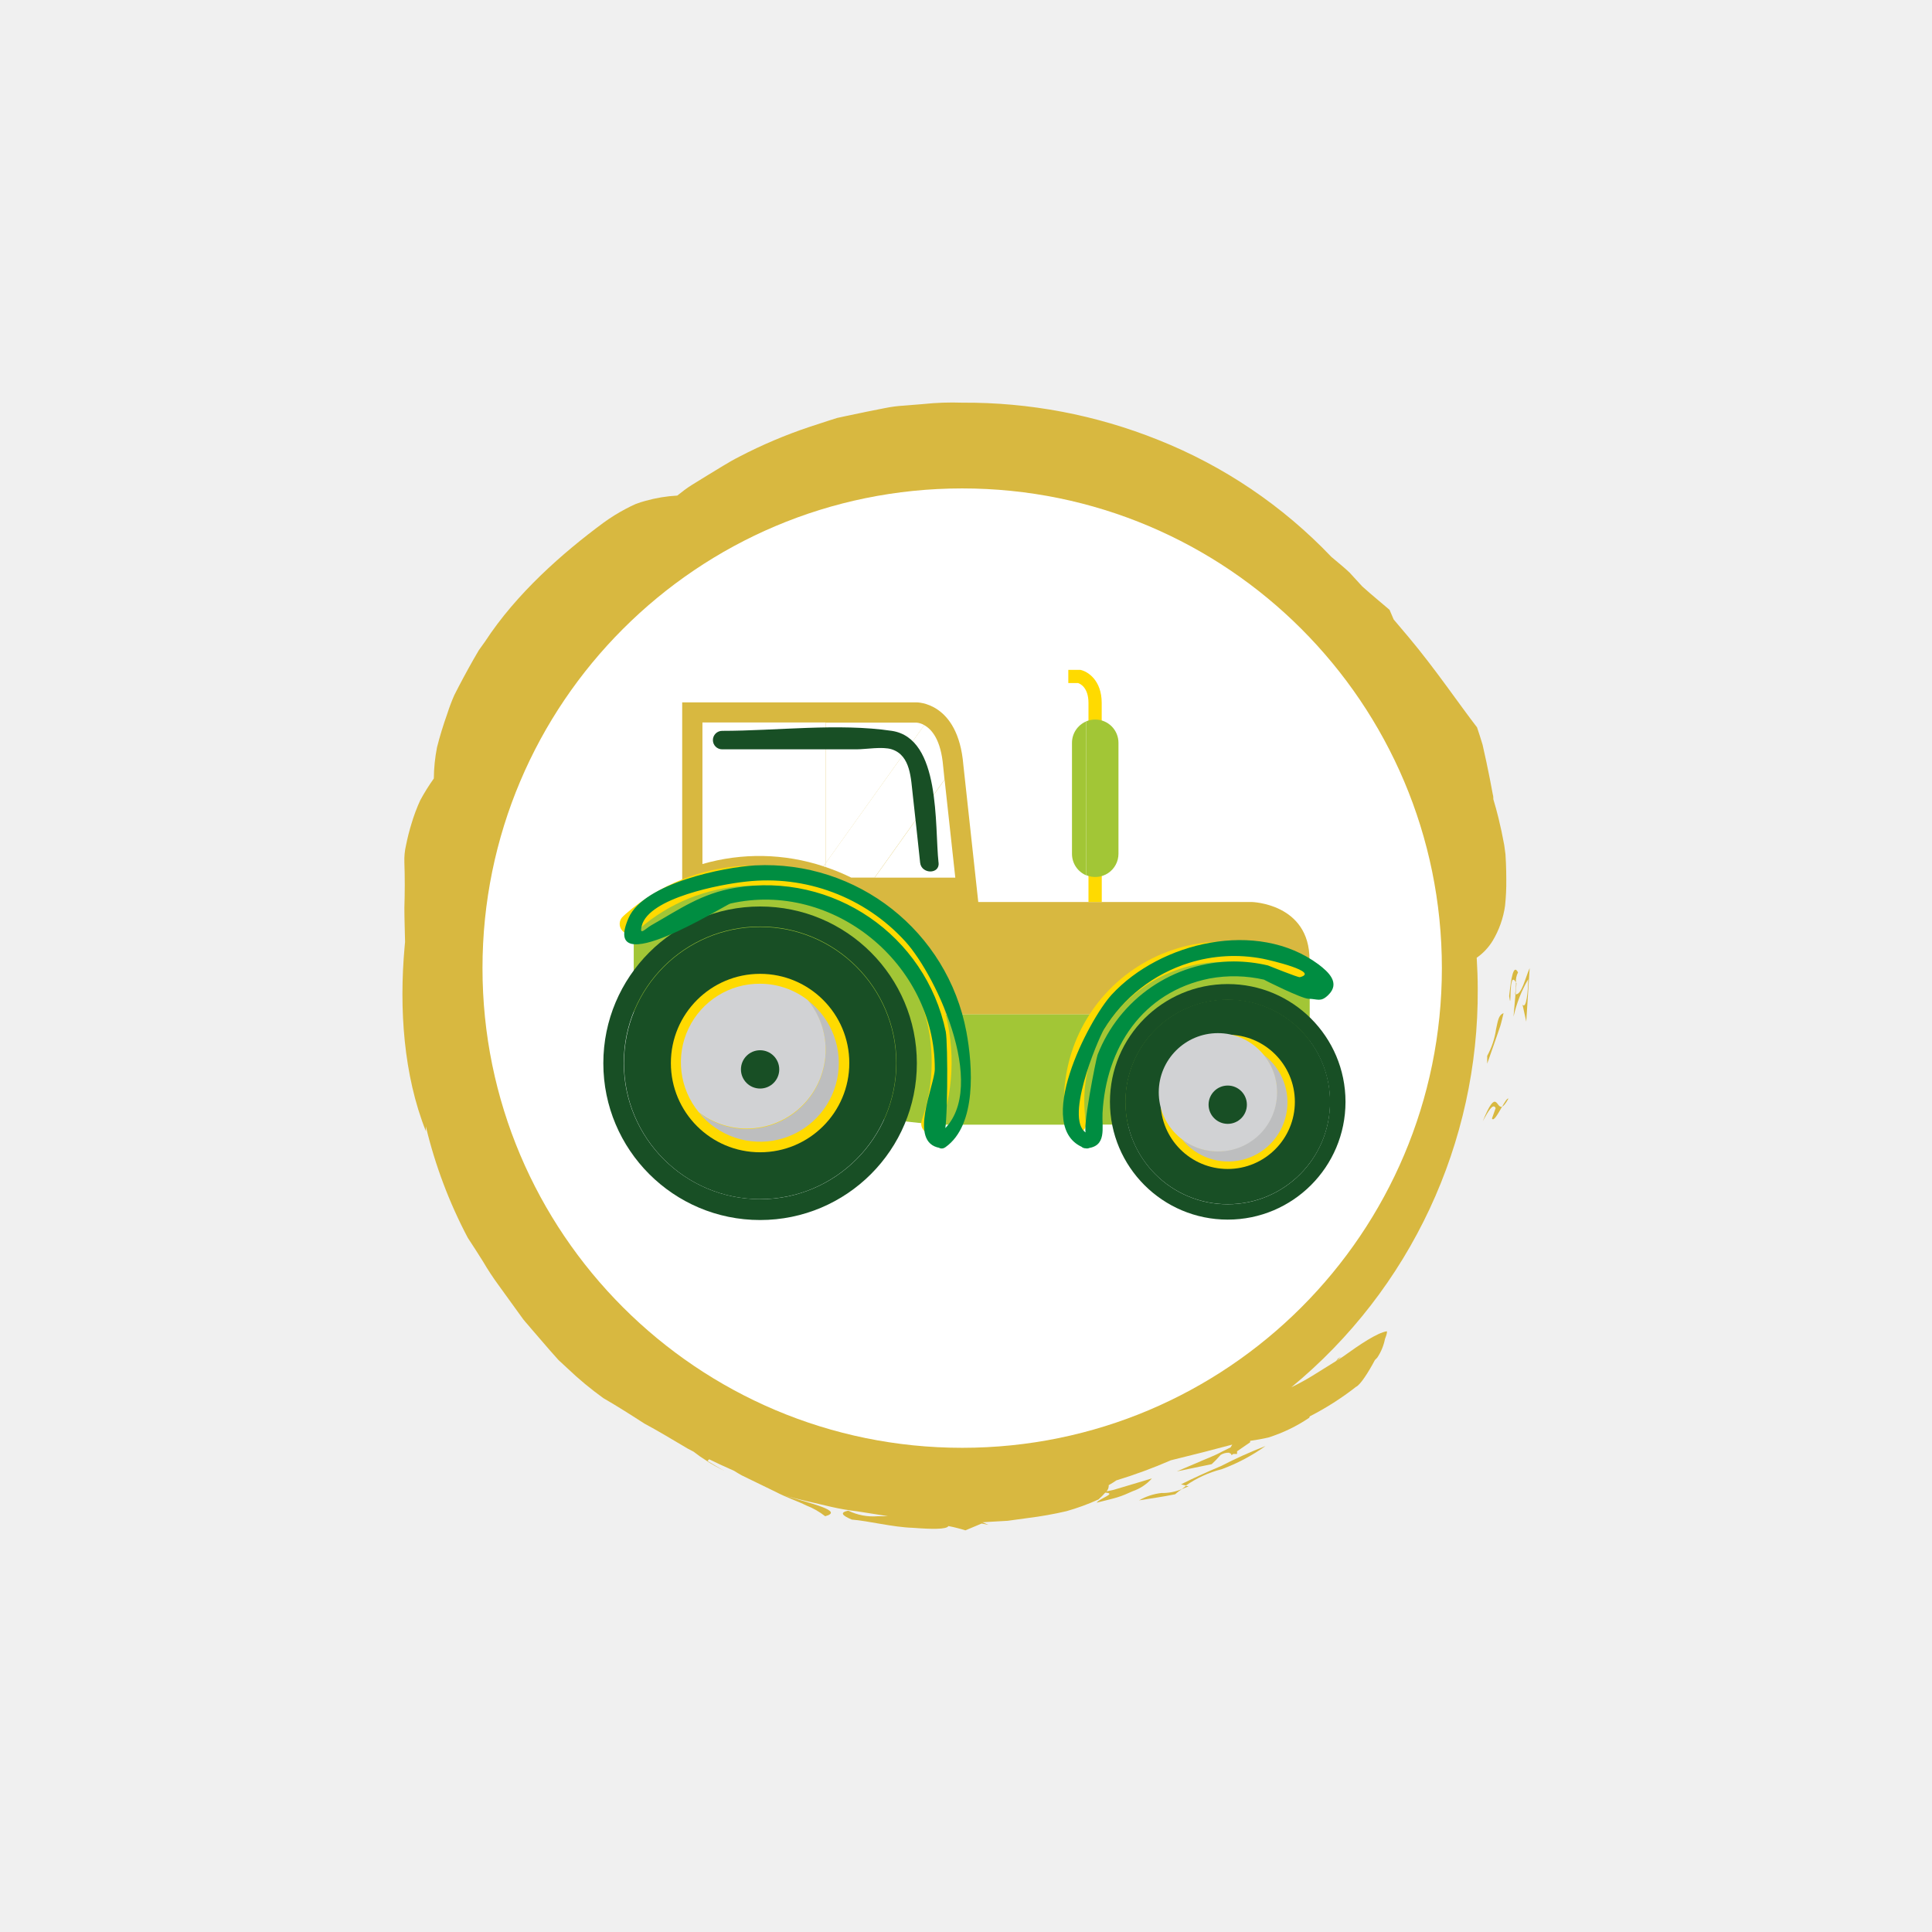
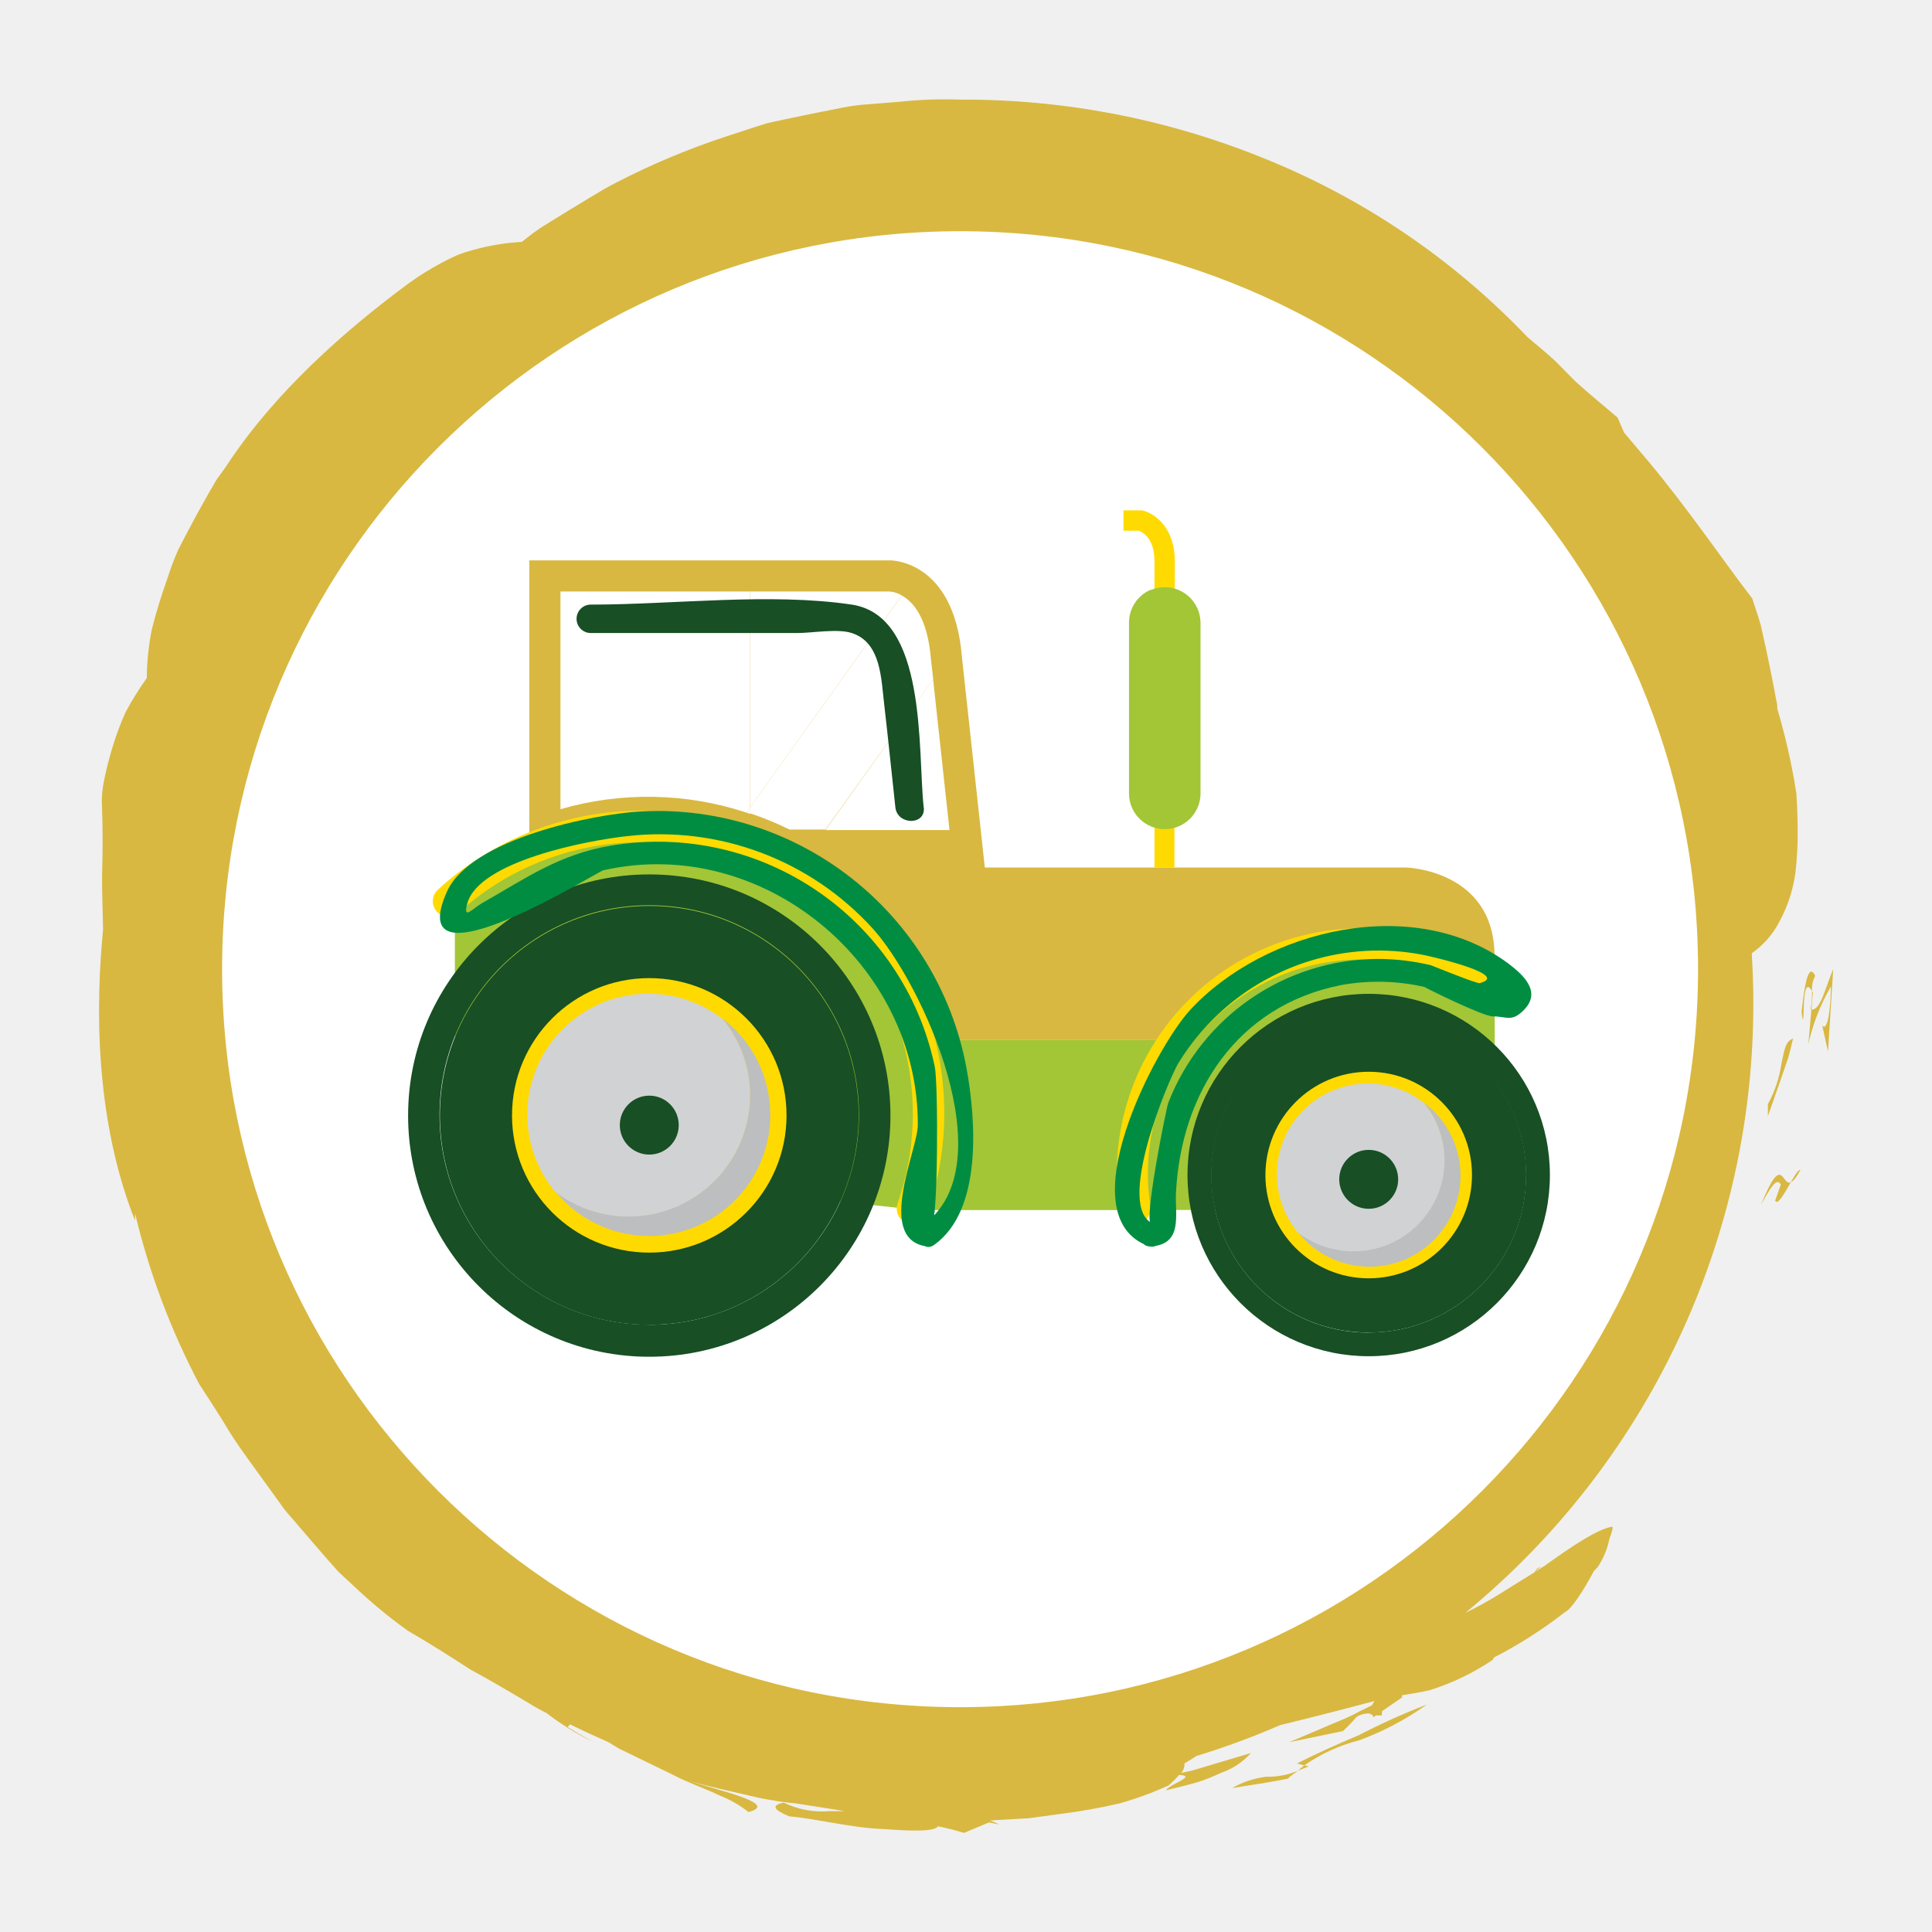
- <svg xmlns="http://www.w3.org/2000/svg" id="Layer_1" data-name="Layer 1" viewBox="0 0 283.46 283.46">
+ <svg xmlns="http://www.w3.org/2000/svg" id="Layer_1" data-name="Layer 1" viewBox="0 0 184.25 184.25">
  <defs>
    <style>.cls-1{fill:#d8b840;}.cls-2{fill:#fff;}.cls-3{fill:#a2c636;}.cls-4{fill:#184f25;}.cls-5{fill:#ffda00;}.cls-6{fill:#bdbebf;}.cls-7{fill:#d1d2d4;}.cls-8{fill:#008d41;}</style>
  </defs>
-   <path class="cls-1" d="M222.42,144.13c0,.5,0,1.07-.14,1.75,0,0,.05,0,.08,0l.14-1.61Z" />
-   <path class="cls-1" d="M222.35,145.88l-.29,3.29a19.28,19.28,0,0,1,2.15-5.49c0,1.72-.28,4.48-.83,3.71l.55,2.5.5-7.85C223.77,143.51,223.25,146,222.35,145.88Z" />
-   <path class="cls-1" d="M221.42,146.15c.41,2.85-.16-4.14,1-2a2.74,2.74,0,0,1,.3-1.48C222.06,141.36,221.71,143.48,221.42,146.15Z" />
-   <path class="cls-1" d="M220.39,162.36c.22-.09.51-.41.92-1.17C221.14,161.09,220.78,161.68,220.39,162.36Z" />
-   <path class="cls-1" d="M217.55,164.5c.75-1.36,1.5-2.75,1.89-1.92l-.54,1.52c.23.52.9-.72,1.49-1.74C219.5,162.73,219.62,159.43,217.55,164.5Z" />
-   <path class="cls-1" d="M218.2,154.91l0,1.15,1.28-3.66.64-1.86c.19-.62.32-1.26.48-1.89-.77.28-.83,1.18-1.1,2.34A11.5,11.5,0,0,1,218.2,154.91Z" />
-   <path class="cls-1" d="M174.4,218.06,174,218l-.62.5C173.69,218.35,174,218.24,174.4,218.06Z" />
-   <path class="cls-1" d="M167.12,220.13c1.75-.28,3.53-.53,5.29-.89.34-.31.64-.52,1-.77a7.15,7.15,0,0,1-3,.58A8.48,8.48,0,0,0,167.12,220.13Z" />
-   <path class="cls-1" d="M173.28,217.78l.71.18a16,16,0,0,1,5.26-2.4,27.51,27.51,0,0,0,6.42-3.4,65.62,65.62,0,0,0-6.53,2.94C177,216,175,216.91,173.28,217.78Z" />
-   <path class="cls-1" d="M216.81,145.06c0-1.53-.06-3-.15-4.54a8.32,8.32,0,0,0,2.33-2.47,13.69,13.69,0,0,0,1.83-5.16A33.11,33.11,0,0,0,221,129q0-1.11-.05-2.37l-.07-1.29L220.7,124q-.36-2-.85-4c-.23-.91-.47-1.83-.75-2.74,0-.24,0-.47-.08-.71-.27-1.51-.59-3.1-.94-4.76l-.56-2.53c-.24-.84-.53-1.68-.81-2.54-2.7-3.5-6.11-8.55-10-13.19l-2.23-2.64-.61-1.42c-1-.87-2.54-2.11-4-3.43L198,84c-.92-.87-1.86-1.6-2.67-2.3a71.64,71.64,0,0,0-25.4-17.16,75.89,75.89,0,0,0-28.76-5.46,40.88,40.88,0,0,0-5.69.2l-2.84.23a19.66,19.66,0,0,0-2.83.37q-2.81.54-5.59,1.14l-1.39.3-1.36.43-2.69.88A71.27,71.27,0,0,0,108.48,67c-1.63.82-3.16,1.84-4.7,2.75l-2.27,1.4c-.75.46-1.43,1-2.14,1.56a21.71,21.71,0,0,0-4.65.77,13.83,13.83,0,0,0-1.46.47q-.72.32-1.49.73a26.59,26.59,0,0,0-3.21,2c-6,4.43-12.79,10.39-17.39,17.44l-.91,1.27-.78,1.34q-.76,1.34-1.47,2.66T66.65,102a27.24,27.24,0,0,0-1,2.64c-.62,1.75-1.14,3.43-1.53,5a24.76,24.76,0,0,0-.47,4.58,30.77,30.77,0,0,0-2,3.21,26,26,0,0,0-1.27,3.39,31.67,31.67,0,0,0-.8,3.15,9.51,9.51,0,0,0-.25,2.58c.08,2.2.07,4.42,0,6.65,0,1.63.07,3.29.1,5l-.07.76c-.81,9-.16,18.75,3.12,27,0-.17,0-.43,0-.69a69.64,69.64,0,0,0,6.16,16.35q1.13,1.71,2.23,3.47a40.21,40.21,0,0,0,2.28,3.47l2.42,3.35,1.2,1.66c.42.53.88,1,1.31,1.54l2.59,3,1.27,1.43,1.36,1.26a49.32,49.32,0,0,0,5.22,4.33c2.14,1.24,4.1,2.49,6,3.72,2,1.08,3.81,2.16,5.61,3.23a17.15,17.15,0,0,0,1.62.9,21.66,21.66,0,0,0,1.93,1.35l.09.07h0a25.94,25.94,0,0,0,2.51,1.39c-.94-.5-1.74-1-2.47-1.43l.23-.26,1.59.76,2.08.94c.37.22.71.45,1.09.65l5,2.43c1.62.85,3.22,1.36,4.5,2a10.79,10.79,0,0,1,2.77,1.58c2.8-.76-2-1.85-6.08-3.07,2.15.61,4.56,1.12,7,1.7a34.44,34.44,0,0,0,3.72.64l3.69.58.88.15c-.52,0-1,0-1.5,0a8.37,8.37,0,0,1-4.33-.82c-1.27.27-.92.7.52,1.31,2.5.2,6,1.12,9,1.21,2.74.21,4.91.25,5.18-.26h0a22.17,22.17,0,0,1,2.49.63l2.39-1,1,.2a9.11,9.11,0,0,0-.9-.38l.7-.05,3-.17,3-.41a54.69,54.69,0,0,0,5.63-1,32.83,32.83,0,0,0,4.7-1.72,10,10,0,0,0,1-1c1.75.11-.78.79-1.26,1.47,1-.26,2-.48,2.92-.75s1.67-.62,2.36-.93a6.72,6.72,0,0,0,2.83-1.88l-3.78,1.13-1.88.56-1,.21a1.23,1.23,0,0,0,.32-.91c.39-.22.77-.46,1.12-.7a74.62,74.62,0,0,0,8-2.95c3.32-.81,6.21-1.55,9-2.3-.08.14-.16.28-.24.41l-1.26.62c-1.18.66-2.6,1.15-3.78,1.69l-2.85,1.21,5.12-1.06a15.24,15.24,0,0,0,1.3-1.35,2.15,2.15,0,0,1,1.26-.33.45.45,0,0,0,.24.13.62.62,0,0,1,.11.23l.26-.18a5,5,0,0,0,.55,0l0-.39,1.92-1.32c0-.1,0-.16,0-.21.85-.13,1.72-.27,2.67-.49a23.13,23.13,0,0,0,6-2.9c0-.06.06-.14.09-.21a42.49,42.49,0,0,0,6.78-4.33c.62-.28,1.79-2.09,2.76-3.92l.35-.36a7.53,7.53,0,0,0,1.13-2.73c.23-.6.35-1,.27-1.14-1.46.25-3.91,1.91-6.5,3.77l-.87.55.65-.58a4.2,4.2,0,0,1-.45.27l-.26.35c-1.07.67-2.17,1.34-3.21,2a33.75,33.75,0,0,1-3.37,1.86A75.07,75.07,0,0,0,216.81,145.06Z" />
-   <path class="cls-1" d="M181.37,211.67v-.16h0l.62-.11Z" />
-   <circle class="cls-2" cx="141.17" cy="142.04" r="70.38" />
-   <path class="cls-3" d="M162.41,148.8H137.87a27.19,27.19,0,0,1-.6,16.21h21.21a22.09,22.09,0,0,1-.25-3.34A21.8,21.8,0,0,1,162.41,148.8Z" />
-   <path class="cls-1" d="M180.13,139.76a21.8,21.8,0,0,1,12,3.6v-2.55c0-8.27-8.47-8.47-8.47-8.47H143.53l-2.19-20.13c-.77-9.3-6.89-9.16-6.89-9.16H100.09v28a27.37,27.37,0,0,1,37.78,17.76h24.54A21.87,21.87,0,0,1,180.13,139.76Z" />
-   <path class="cls-3" d="M111.41,128.57a27.46,27.46,0,0,0-18,6.73l-.43.39v12.58l4.27,12.47,40,4.27a27.35,27.35,0,0,0-25.86-36.44Z" />
-   <path class="cls-4" d="M111.52,133a23,23,0,1,0,23,23A23,23,0,0,0,111.52,133Zm0,42.94a20,20,0,1,1,20-20A20,20,0,0,1,111.52,175.95Z" />
-   <circle class="cls-4" cx="111.52" cy="155.97" r="19.97" />
-   <circle class="cls-5" cx="111.52" cy="155.97" r="13.09" />
-   <path class="cls-6" d="M118.52,146.79a11.48,11.48,0,0,1,2.62,7.26,11.59,11.59,0,0,1-11.59,11.59,11.47,11.47,0,0,1-7-2.4,11.55,11.55,0,1,0,16-16.44Z" />
-   <path class="cls-7" d="M121.14,154a11.48,11.48,0,0,0-2.62-7.26,11.46,11.46,0,0,0-7-2.41,11.53,11.53,0,0,0-9,18.85,11.47,11.47,0,0,0,7,2.4A11.59,11.59,0,0,0,121.14,154Z" />
-   <path class="cls-3" d="M192.16,143.36a21.9,21.9,0,0,0-33.93,18.3,22.09,22.09,0,0,0,.25,3.34h33.67Z" />
-   <path class="cls-4" d="M180.13,144.38a17.28,17.28,0,1,0,17.28,17.28A17.28,17.28,0,0,0,180.13,144.38Zm0,32.31a15,15,0,1,1,15-15A15,15,0,0,1,180.13,176.69Z" />
-   <circle class="cls-4" cx="180.13" cy="161.66" r="15.02" />
-   <circle class="cls-5" cx="180.13" cy="161.66" r="9.85" />
-   <path class="cls-6" d="M185.4,154.76a8.68,8.68,0,0,1-12,12.37,8.69,8.69,0,1,0,12-12.37Z" />
-   <path class="cls-7" d="M187.37,160.22a8.68,8.68,0,1,0-8.72,8.72A8.64,8.64,0,0,0,187.37,160.22Z" />
-   <path class="cls-5" d="M136.64,166.35a1.5,1.5,0,0,1-.49-.08,1.49,1.49,0,0,1-.91-1.89,25.9,25.9,0,0,0-41.44-28.1l-.26.24-.14.13a1.48,1.48,0,0,1-2-2.19l.13-.12.33-.3A28.85,28.85,0,0,1,138,165.35,1.49,1.49,0,0,1,136.64,166.35Z" />
-   <path class="cls-5" d="M157.85,166.35a1.49,1.49,0,0,1-1.47-1.26,23.72,23.72,0,0,1-.27-3.57A23.38,23.38,0,0,1,192.34,142a1.48,1.48,0,0,1-1.63,2.48,20.42,20.42,0,0,0-31.63,17.06,20.73,20.73,0,0,0,.24,3.12,1.48,1.48,0,0,1-1.24,1.69Z" />
-   <path class="cls-1" d="M183.63,135.31H140.87l-.71-6.54H124.9a30.42,30.42,0,0,1,15.15,17.06H161a24.87,24.87,0,0,1,27.75-7.52C187.58,135.73,184.7,135.36,183.63,135.31Z" />
-   <path class="cls-2" d="M138.38,112.45c-.33-4-1.73-5.48-2.78-6.06l-14.47,20.26v.56a30.29,30.29,0,0,1,3.76,1.55h3.43l10.26-14.38Z" />
-   <path class="cls-2" d="M135.61,106.39a2.75,2.75,0,0,0-1.16-.37H121.14v20.64Z" />
-   <polygon class="cls-2" points="138.59 114.39 128.33 128.77 140.16 128.77 138.59 114.39" />
-   <path class="cls-2" d="M120.81,127.11l.33.11v-.56Z" />
-   <path class="cls-2" d="M121.14,106H103.06v20.77a30,30,0,0,1,17.75.33l.33-.46Z" />
-   <path class="cls-4" d="M137.7,126.57c-.59-5.44.37-18.26-6.86-19.34-7.77-1.16-17,0-24.89,0a1.35,1.35,0,0,0,0,2.71h19.72c1.39,0,3.81-.44,5.17,0,2.79.9,2.8,4.33,3.09,6.77.38,3.28.71,6.57,1.07,9.86.19,1.71,2.9,1.73,2.71,0Z" />
-   <path class="cls-5" d="M161.65,132.34H159.7v-29.2c0-2.27-1.21-2.82-1.52-2.92h-1.44V98.28l1.76,0c1.09.22,3.14,1.52,3.14,4.85Z" />
-   <path class="cls-3" d="M157.28,109v16.28a3.41,3.41,0,0,0,2.07,3.14V105.85A3.41,3.41,0,0,0,157.28,109Z" />
-   <path class="cls-3" d="M160.69,105.57a3.4,3.4,0,0,0-1.34.27V128.4a3.41,3.41,0,0,0,4.75-3.14V109A3.41,3.41,0,0,0,160.69,105.57Z" />
-   <path class="cls-8" d="M138.46,166.35c.61.1.64-13.32.3-15a27,27,0,0,0-30.84-21.1c-5,.83-8.16,3.12-12.37,5.51-.87.49-1.8,1.65-1.39.06,1.05-4.1,11.59-6.08,15.26-6.47a27.42,27.42,0,0,1,23.39,8.76c4.69,5.12,12.81,22.65,4.82,28.33-1.13.8,0,2.68,1.09,1.87,4.61-3.27,4-11.91,3.07-16.92a30,30,0,0,0-31-24.42c-4.51.24-16.3,2.6-18.55,7.68-4.35,9.82,14.37-2,14.91-2.08,15.14-3.44,30.07,8.92,30,24.29,0,2.33-4,10.76.73,11.56C139.25,168.67,139.83,166.58,138.46,166.35Z" />
-   <path class="cls-8" d="M159.67,166.35c-3.85-1.42,1.41-13.85,2.29-15.29a22.45,22.45,0,0,1,12.54-9.8,22.19,22.19,0,0,1,10.76-.6c1.17.23,8.44,1.94,5.46,2.71-.27.07-4.57-1.69-4.69-1.72a22,22,0,0,0-5-.59,21.54,21.54,0,0,0-20,13.71c-.21.55-2.42,11.6-1.62,11.54-1.38.11-1.39,2.28,0,2.17,3.05-.24,2.24-3,2.35-5.13.49-9.54,5.8-17.81,15.72-19.79a19.79,19.79,0,0,1,8,.18c-.1,0,5.5,2.78,6.49,2.8,1.33,0,1.77.55,2.89-.53,1.87-1.8,0-3.44-1.4-4.51-9-6.69-23.23-3.29-30.36,4.44-3.35,3.64-11.69,19.64-4,22.49C160.4,168.92,161,166.83,159.67,166.35Z" />
-   <circle class="cls-4" cx="180.13" cy="162.08" r="2.81" />
-   <circle class="cls-4" cx="111.52" cy="156.9" r="2.81" />
+   <path class="cls-1" d="M172.81,94.53c0,.5,0,1.07-.14,1.75,0,0,.05,0,.08,0l.14-1.61Z" />
+   <path class="cls-1" d="M172.75,96.27l-.29,3.29a19.28,19.28,0,0,1,2.15-5.49c0,1.72-.28,4.48-.83,3.71l.55,2.5.5-7.85C174.16,93.91,173.64,96.42,172.75,96.27Z" />
+   <path class="cls-1" d="M171.81,96.54c.41,2.85-.16-4.14,1-2a2.74,2.74,0,0,1,.3-1.48C172.46,91.75,172.1,93.87,171.81,96.54Z" />
+   <path class="cls-1" d="M170.78,112.75c.22-.09.51-.41.92-1.17C171.53,111.49,171.18,112.07,170.78,112.75Z" />
+   <path class="cls-1" d="M167.94,114.9c.75-1.36,1.5-2.75,1.89-1.92l-.54,1.52c.23.52.9-.72,1.49-1.74C169.9,113.12,170,109.82,167.94,114.9Z" />
+   <path class="cls-1" d="M168.6,105.3l0,1.15,1.28-3.66.64-1.86c.19-.62.32-1.26.48-1.89-.77.28-.83,1.18-1.1,2.34A11.5,11.5,0,0,1,168.6,105.3Z" />
+   <path class="cls-1" d="M124.8,168.46l-.41-.1-.62.5C124.08,168.75,124.39,168.63,124.8,168.46Z" />
+   <path class="cls-1" d="M117.51,170.52c1.75-.28,3.53-.53,5.29-.89.34-.31.64-.52,1-.77a7.15,7.15,0,0,1-3,.58A8.48,8.48,0,0,0,117.51,170.52Z" />
+   <path class="cls-1" d="M123.68,168.18l.71.18a16,16,0,0,1,5.26-2.4,27.51,27.51,0,0,0,6.42-3.4,65.62,65.62,0,0,0-6.53,2.94C127.41,166.39,125.41,167.31,123.68,168.18Z" />
+   <path class="cls-1" d="M167.21,95.45c0-1.53-.06-3-.15-4.54a8.32,8.32,0,0,0,2.33-2.47,13.69,13.69,0,0,0,1.83-5.16,33.11,33.11,0,0,0,.22-3.92q0-1.11-.05-2.37l-.07-1.29-.22-1.34q-.36-2-.85-4c-.23-.91-.47-1.83-.75-2.74,0-.24,0-.47-.08-.71-.27-1.51-.59-3.1-.94-4.76l-.56-2.53c-.24-.84-.53-1.68-.81-2.54-2.7-3.5-6.11-8.55-10-13.19l-2.23-2.64-.61-1.42c-1-.87-2.54-2.11-4-3.43l-1.93-1.95c-.92-.87-1.86-1.6-2.67-2.3A71.64,71.64,0,0,0,120.29,15,75.89,75.89,0,0,0,91.53,9.5a40.88,40.88,0,0,0-5.69.2L83,9.93a19.66,19.66,0,0,0-2.83.37q-2.81.54-5.59,1.14l-1.39.3-1.36.43-2.69.88a71.27,71.27,0,0,0-10.27,4.31c-1.63.82-3.16,1.84-4.7,2.75l-2.27,1.4c-.75.46-1.43,1-2.14,1.56a21.71,21.71,0,0,0-4.65.77,13.83,13.83,0,0,0-1.46.47q-.72.32-1.49.73a26.59,26.59,0,0,0-3.21,2c-6,4.43-12.79,10.39-17.39,17.44l-.91,1.27-.78,1.34q-.76,1.34-1.47,2.66T17,52.42a27.24,27.24,0,0,0-1,2.64c-.62,1.75-1.14,3.43-1.53,5A24.76,24.76,0,0,0,14,64.66a30.77,30.77,0,0,0-2,3.21,26,26,0,0,0-1.27,3.39,31.67,31.67,0,0,0-.8,3.15A9.51,9.51,0,0,0,9.73,77c.08,2.2.07,4.42,0,6.65,0,1.63.07,3.29.1,5l-.07.76c-.81,9-.16,18.75,3.12,27,0-.17,0-.43,0-.69A69.64,69.64,0,0,0,19,132q1.13,1.71,2.23,3.47a40.21,40.21,0,0,0,2.28,3.47l2.42,3.35,1.2,1.66c.42.53.88,1,1.31,1.54l2.59,3,1.27,1.43,1.36,1.26a49.32,49.32,0,0,0,5.22,4.33c2.14,1.24,4.1,2.49,6,3.72,2,1.08,3.81,2.16,5.61,3.23a17.15,17.15,0,0,0,1.62.9A21.66,21.66,0,0,0,54,164.68l.09.07h0a25.94,25.94,0,0,0,2.51,1.39c-.94-.5-1.74-1-2.47-1.43l.23-.26,1.59.76,2.08.94c.37.22.71.45,1.09.65l5,2.43c1.62.85,3.22,1.36,4.5,2a10.79,10.79,0,0,1,2.77,1.58c2.8-.76-2-1.85-6.08-3.07,2.15.61,4.56,1.12,7,1.7A34.44,34.44,0,0,0,76,172l3.69.58.88.15c-.52,0-1,0-1.5,0a8.37,8.37,0,0,1-4.33-.82c-1.27.27-.92.7.52,1.31,2.5.2,6,1.12,9,1.21,2.74.21,4.91.25,5.18-.26h0a22.17,22.17,0,0,1,2.49.63l2.39-1,1,.2a9.11,9.11,0,0,0-.9-.38l.7-.05,3-.17,3-.41a54.69,54.69,0,0,0,5.63-1,32.83,32.83,0,0,0,4.7-1.72,10,10,0,0,0,1-1c1.75.11-.78.79-1.26,1.47,1-.26,2-.48,2.92-.75s1.67-.62,2.36-.93a6.72,6.72,0,0,0,2.83-1.88l-3.78,1.13-1.88.56-1,.21a1.23,1.23,0,0,0,.32-.91c.39-.22.77-.46,1.12-.7a74.62,74.62,0,0,0,8-2.95c3.32-.81,6.21-1.55,9-2.3-.08.14-.16.28-.24.41l-1.26.62c-1.18.66-2.6,1.15-3.78,1.69l-2.85,1.21,5.12-1.06a15.24,15.24,0,0,0,1.3-1.35,2.15,2.15,0,0,1,1.26-.33.45.45,0,0,0,.24.13.62.62,0,0,1,.11.23l.26-.18a5,5,0,0,0,.55,0l0-.39,1.92-1.32c0-.1,0-.16,0-.21.85-.13,1.72-.27,2.67-.49a23.13,23.13,0,0,0,6-2.9c0-.06.06-.14.09-.21a42.49,42.49,0,0,0,6.78-4.33c.62-.28,1.79-2.09,2.76-3.92l.35-.36a7.53,7.53,0,0,0,1.13-2.73c.23-.6.35-1,.27-1.14-1.46.25-3.91,1.91-6.5,3.77l-.87.55.65-.58a4.2,4.2,0,0,1-.45.27l-.26.35c-1.07.67-2.17,1.34-3.21,2a33.75,33.75,0,0,1-3.37,1.86A75.07,75.07,0,0,0,167.21,95.45Z" />
+   <path class="cls-1" d="M131.77,162.06v-.16h0l.62-.11Z" />
+   <circle class="cls-2" cx="91.56" cy="92.43" r="70.38" />
+   <path class="cls-3" d="M112.8,99.19H88.26a27.19,27.19,0,0,1-.6,16.21h21.21a22.09,22.09,0,0,1-.25-3.34A21.8,21.8,0,0,1,112.8,99.19Z" />
+   <path class="cls-1" d="M130.53,90.16a21.8,21.8,0,0,1,12,3.6V91.2c0-8.27-8.47-8.47-8.47-8.47H93.92L91.73,62.6c-.77-9.3-6.89-9.16-6.89-9.16H50.48v28A27.37,27.37,0,0,1,88.26,99.19H112.8A21.87,21.87,0,0,1,130.53,90.16Z" />
+   <path class="cls-3" d="M61.81,79a27.46,27.46,0,0,0-18,6.73l-.43.39V98.66l4.27,12.47,40,4.27A27.35,27.35,0,0,0,61.81,79Z" />
+   <path class="cls-4" d="M61.92,83.39a23,23,0,1,0,23,23A23,23,0,0,0,61.92,83.39Zm0,42.94a20,20,0,1,1,20-20A20,20,0,0,1,61.92,126.34Z" />
+   <circle class="cls-4" cx="61.92" cy="106.37" r="19.97" />
+   <circle class="cls-5" cx="61.92" cy="106.37" r="13.09" />
+   <path class="cls-6" d="M68.91,97.18a11.48,11.48,0,0,1,2.62,7.26A11.59,11.59,0,0,1,59.94,116a11.47,11.47,0,0,1-7-2.4,11.55,11.55,0,1,0,16-16.44Z" />
+   <path class="cls-7" d="M71.53,104.44a11.48,11.48,0,0,0-2.62-7.26,11.46,11.46,0,0,0-7-2.41,11.53,11.53,0,0,0-9,18.85,11.47,11.47,0,0,0,7,2.4A11.59,11.59,0,0,0,71.53,104.44Z" />
+   <path class="cls-3" d="M142.55,93.75a21.9,21.9,0,0,0-33.93,18.3,22.09,22.09,0,0,0,.25,3.34h33.67Z" />
+   <path class="cls-4" d="M130.53,94.78a17.28,17.28,0,1,0,17.28,17.28A17.28,17.28,0,0,0,130.53,94.78Zm0,32.31a15,15,0,1,1,15-15A15,15,0,0,1,130.53,127.08Z" />
+   <circle class="cls-4" cx="130.53" cy="112.06" r="15.02" />
+   <circle class="cls-5" cx="130.53" cy="112.06" r="9.85" />
+   <path class="cls-6" d="M135.79,105.15a8.68,8.68,0,0,1-12,12.37,8.69,8.69,0,1,0,12-12.37Z" />
+   <path class="cls-7" d="M137.76,110.61a8.64,8.64,0,0,0-2-5.46,8.67,8.67,0,0,0-12,12.37,8.68,8.68,0,0,0,14-6.91Z" />
+   <path class="cls-5" d="M87,116.74a1.5,1.5,0,0,1-.49-.08,1.49,1.49,0,0,1-.91-1.89,25.9,25.9,0,0,0-41.44-28.1l-.26.24-.14.13a1.48,1.48,0,0,1-2-2.19l.13-.12.33-.3a28.85,28.85,0,0,1,46.19,31.32A1.49,1.49,0,0,1,87,116.74Z" />
+   <path class="cls-5" d="M108.24,116.74a1.49,1.49,0,0,1-1.47-1.26,23.72,23.72,0,0,1-.27-3.57,23.38,23.38,0,0,1,36.23-19.54,1.48,1.48,0,0,1-1.63,2.48,20.42,20.42,0,0,0-31.63,17.06,20.73,20.73,0,0,0,.24,3.12,1.48,1.48,0,0,1-1.24,1.69Z" />
+   <path class="cls-1" d="M134,85.71H91.26l-.71-6.54H75.3A30.42,30.42,0,0,1,90.45,96.23h20.91a24.87,24.87,0,0,1,27.75-7.52C138,86.13,135.1,85.75,134,85.71Z" />
+   <path class="cls-2" d="M88.78,62.85c-.33-4-1.73-5.48-2.78-6.06L71.53,77v.56a30.29,30.29,0,0,1,3.76,1.55h3.43L89,64.79Z" />
+   <path class="cls-2" d="M86,56.78a2.75,2.75,0,0,0-1.16-.37H71.53V77Z" />
+   <polygon class="cls-2" points="88.99 64.79 78.72 79.16 90.55 79.16 88.99 64.79" />
+   <path class="cls-2" d="M71.21,77.51l.33.11V77Z" />
+   <path class="cls-2" d="M71.53,56.41H53.45V77.17a30,30,0,0,1,17.75.33l.33-.46Z" />
+   <path class="cls-4" d="M88.09,77c-.59-5.44.37-18.26-6.86-19.34-7.77-1.16-17,0-24.89,0a1.35,1.35,0,0,0,0,2.71H76.06c1.39,0,3.81-.44,5.17,0,2.79.9,2.8,4.33,3.09,6.77.38,3.28.71,6.57,1.07,9.86.19,1.71,2.9,1.73,2.71,0Z" />
+   <path class="cls-5" d="M112,82.74H110.1V53.53c0-2.27-1.21-2.82-1.52-2.92h-1.44V48.67l1.76,0c1.09.22,3.14,1.52,3.14,4.85Z" />
+   <path class="cls-3" d="M107.67,59.38V75.66a3.41,3.41,0,0,0,2.07,3.14V56.24A3.41,3.41,0,0,0,107.67,59.38Z" />
+   <path class="cls-3" d="M111.08,56a3.4,3.4,0,0,0-1.34.27V78.8a3.41,3.41,0,0,0,4.75-3.14V59.38A3.41,3.41,0,0,0,111.08,56Z" />
+   <path class="cls-8" d="M88.85,116.74c.61.1.64-13.32.3-15a27,27,0,0,0-30.84-21.1c-5,.83-8.16,3.12-12.37,5.51-.87.49-1.8,1.65-1.39.06,1.05-4.1,11.59-6.08,15.26-6.47A27.42,27.42,0,0,1,83.2,88.52C87.89,93.65,96,111.18,88,116.85c-1.13.8,0,2.68,1.09,1.87,4.61-3.27,4-11.91,3.07-16.92a30,30,0,0,0-31-24.42c-4.51.24-16.3,2.6-18.55,7.68C38.27,94.88,57,83.1,57.53,83c15.14-3.44,30.07,8.92,30,24.29,0,2.33-4,10.76.73,11.56C89.64,119.06,90.23,117,88.85,116.74Z" />
+   <path class="cls-8" d="M110.06,116.74c-3.85-1.42,1.41-13.85,2.29-15.29a22.45,22.45,0,0,1,12.54-9.8,22.19,22.19,0,0,1,10.76-.6c1.17.23,8.44,1.94,5.46,2.71-.27.07-4.57-1.69-4.69-1.72a22,22,0,0,0-5-.59,21.54,21.54,0,0,0-20,13.71c-.21.55-2.42,11.6-1.62,11.54-1.38.11-1.39,2.28,0,2.17,3.05-.24,2.24-3,2.35-5.13.49-9.54,5.8-17.81,15.72-19.79a19.79,19.79,0,0,1,8,.18c-.1,0,5.5,2.78,6.49,2.8,1.33,0,1.77.55,2.89-.53,1.87-1.8,0-3.44-1.4-4.51-9-6.69-23.23-3.29-30.36,4.44-3.35,3.64-11.69,19.64-4,22.49C110.8,119.31,111.36,117.22,110.06,116.74Z" />
+   <circle class="cls-4" cx="130.53" cy="112.47" r="2.81" />
+   <circle class="cls-4" cx="61.92" cy="107.3" r="2.81" />
</svg>
